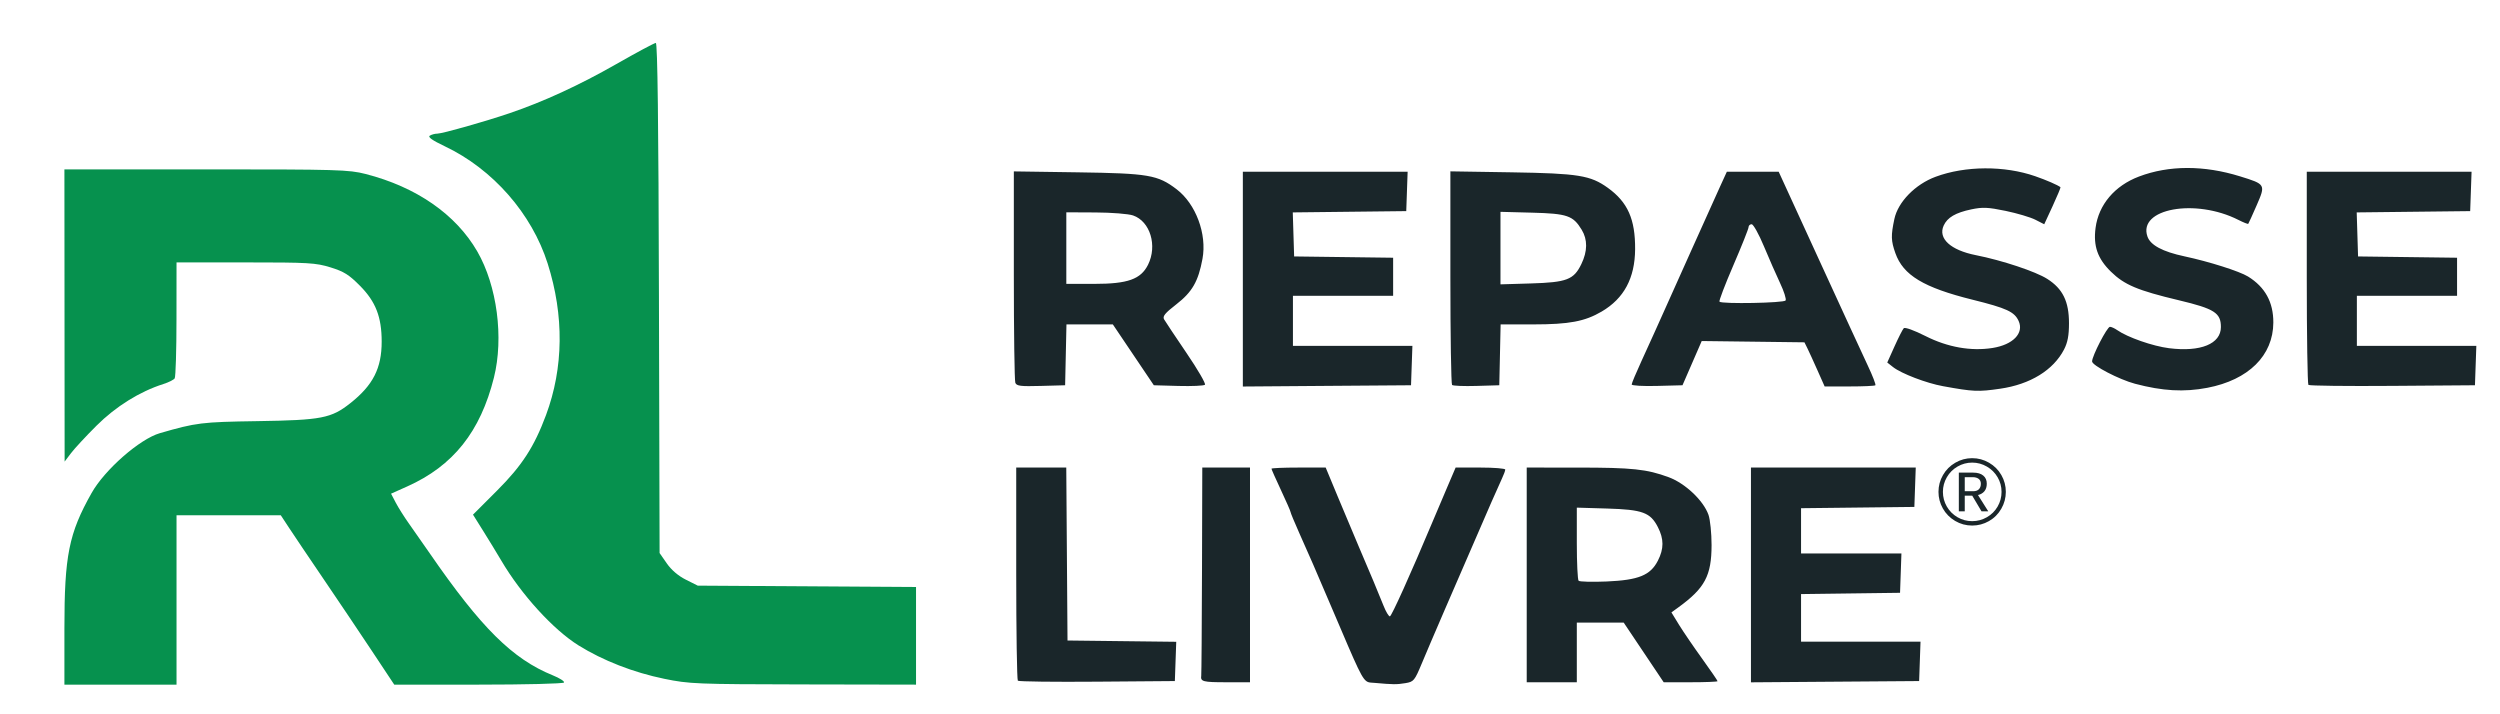
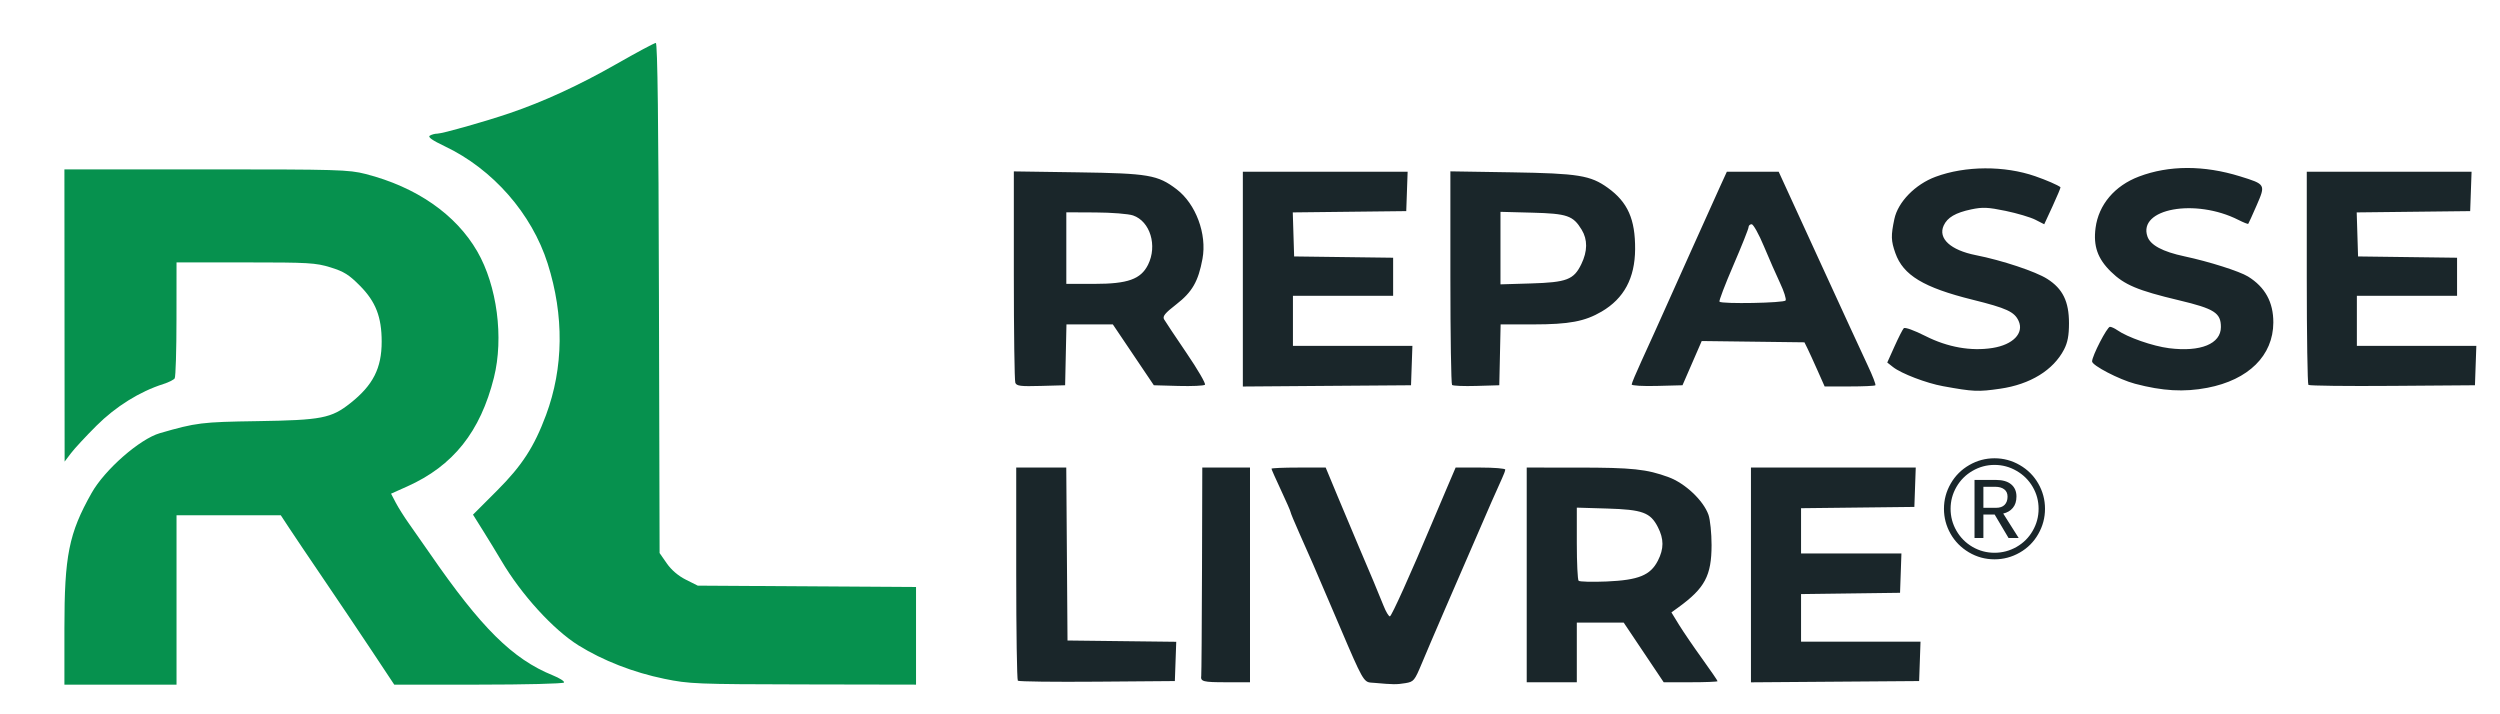
<svg xmlns="http://www.w3.org/2000/svg" width="1048" height="299" viewBox="0 0 1048 299">
  <g>
    <path d="M 74.00 216.00 L 74.00 287.00 L 27.00 287.00 L 27.00 263.46 C27.00,232.89 28.86,223.59 38.39,206.68 C43.88,196.91 58.58,184.03 67.00,181.59 C82.31,177.16 84.46,176.90 108.00,176.54 C134.82,176.12 138.86,175.34 146.85,169.02 C156.37,161.50 160.00,154.37 160.00,143.21 C160.00,132.91 157.51,126.47 150.94,119.84 C146.30,115.15 144.19,113.83 138.57,112.09 C132.35,110.17 129.40,110.00 102.89,110.00 L 74.00 110.00 L 73.98 133.75 C73.98,146.81 73.64,158.00 73.23,158.61 C72.83,159.21 70.70,160.28 68.50,160.98 C58.60,164.12 48.53,170.39 40.44,178.46 C36.01,182.88 31.19,188.07 29.74,190.00 L 27.09 193.50 L 27.00 71.00 L 86.34 71.00 C141.72,71.00 146.18,71.13 153.24,72.93 C174.54,78.38 191.11,89.87 200.08,105.41 C208.37,119.78 211.24,141.56 207.05,158.30 C201.37,180.99 189.97,195.29 170.72,203.91 L 163.93 206.95 L 165.90 210.72 C166.99,212.80 169.48,216.75 171.44,219.50 C173.40,222.25 177.33,227.88 180.18,232.00 C201.69,263.19 214.87,276.25 231.71,283.09 C234.61,284.26 236.73,285.62 236.43,286.11 C236.13,286.60 220.07,287.00 200.58,287.00 L 165.27 287.00 L 155.82 272.75 C150.62,264.91 141.46,251.30 135.48,242.50 C129.50,233.70 123.05,224.14 121.16,221.25 L 117.71 216.00 ZM 384.00 246.08 L 384.00 287.00 L 336.75 286.91 C291.82,286.82 288.96,286.71 278.50,284.56 C265.56,281.91 252.74,276.91 242.50,270.54 C231.91,263.93 218.50,249.21 210.14,235.00 C208.36,231.98 204.96,226.40 202.59,222.62 L 198.28 215.74 L 208.40 205.62 C218.83,195.18 223.93,187.32 228.89,174.00 C236.27,154.16 236.51,132.31 229.59,110.50 C222.93,89.52 206.57,70.87 186.45,61.32 C181.19,58.82 179.26,57.45 180.18,56.87 C180.90,56.41 182.33,56.02 183.35,56.02 C185.50,56.00 203.24,50.98 213.61,47.46 C227.82,42.63 242.83,35.72 258.18,26.96 C266.81,22.03 274.34,18.00 274.92,18.00 C275.64,18.00 276.05,51.12 276.23,124.91 L 276.50 231.83 L 279.51 236.16 C281.41,238.91 284.34,241.42 287.51,243.00 L 292.50 245.50 Z" fill="rgb(6,145,78)" />
    <path d="M 447.06 136.00 L 446.50 161.50 L 436.37 161.78 C427.80,162.02 426.14,161.82 425.62,160.45 C425.28,159.56 425.00,139.27 425.00,115.35 L 425.00 71.85 L 451.75 72.24 C481.49,72.67 485.32,73.32 493.21,79.32 C501.29,85.46 506.01,98.11 504.08,108.50 C502.34,117.94 499.78,122.40 493.12,127.57 C488.33,131.28 487.26,132.60 487.99,133.88 C488.49,134.77 492.73,141.12 497.40,148.00 C502.08,154.87 505.55,160.85 505.12,161.28 C504.68,161.72 499.68,161.94 494.01,161.79 L 483.69 161.50 L 466.51 136.00 ZM 661.00 261.00 L 661.00 286.00 L 640.00 286.00 L 640.00 196.00 L 661.25 196.01 C684.28,196.01 690.30,196.65 699.50,200.04 C706.43,202.60 714.06,209.80 716.19,215.80 C716.91,217.83 717.49,223.55 717.49,228.50 C717.47,241.32 714.68,246.55 703.57,254.61 L 700.66 256.72 L 703.88 261.97 C705.66,264.85 710.01,271.23 713.56,276.15 C717.10,281.07 720.00,285.30 720.00,285.55 C720.00,285.80 714.92,286.00 708.71,286.00 L 697.42 286.00 L 689.04 273.50 L 680.66 261.00 ZM 628.78 148.75 L 628.50 161.50 L 618.95 161.78 C613.70,161.94 609.09,161.75 608.70,161.37 C608.32,160.98 608.00,140.68 608.00,116.25 L 608.00 71.83 L 633.75 72.24 C661.67,72.69 666.72,73.51 674.00,78.74 C682.35,84.75 685.53,91.90 685.44,104.50 C685.35,116.60 680.78,125.12 671.41,130.61 C664.34,134.75 657.82,135.98 642.78,135.99 L 629.06 136.00 ZM 709.33 152.23 L 705.30 161.50 L 694.65 161.78 C688.79,161.94 684.00,161.66 684.00,161.17 C684.00,160.68 685.84,156.28 688.09,151.39 C690.33,146.50 692.77,141.15 693.50,139.50 C694.23,137.85 695.95,134.02 697.32,131.00 C698.69,127.97 703.94,116.28 708.98,105.00 C714.03,93.72 719.45,81.69 721.03,78.25 L 723.89 72.00 L 745.63 72.00 L 762.48 108.75 C771.74,128.96 780.97,148.99 782.98,153.26 C785.00,157.53 786.43,161.24 786.16,161.51 C785.89,161.78 780.99,162.00 775.28,162.00 L 764.89 162.00 L 761.89 155.25 C760.24,151.54 758.34,147.38 757.66,146.00 L 756.42 143.50 L 734.89 143.23 L 713.36 142.96 ZM 804.79 277.25 L 804.50 285.50 L 734.00 286.03 L 734.00 196.00 L 803.08 196.00 L 802.79 204.25 L 802.50 212.50 L 755.00 213.04 L 755.00 232.00 L 797.08 232.00 L 796.79 240.25 L 796.50 248.50 L 775.75 248.77 L 755.00 249.04 L 755.00 269.00 L 805.08 269.00 ZM 591.79 153.25 L 591.50 161.50 L 556.25 161.76 L 521.00 162.03 L 521.00 72.00 L 590.08 72.00 L 589.79 80.25 L 589.50 88.50 L 541.93 89.04 L 542.50 107.50 L 584.00 108.04 L 584.00 124.00 L 542.00 124.00 L 542.00 145.00 L 592.08 145.00 ZM 1037.79 153.25 L 1037.50 161.50 L 1002.93 161.76 C983.92,161.91 968.05,161.72 967.68,161.35 C967.31,160.97 967.00,140.72 967.00,116.33 L 967.00 72.00 L 1036.08 72.00 L 1035.79 80.25 L 1035.50 88.50 L 987.93 89.04 L 988.50 107.50 L 1030.00 108.04 L 1030.00 124.00 L 988.00 124.00 L 988.00 145.00 L 1038.08 145.00 ZM 925.31 162.57 C915.54,164.44 906.57,163.93 895.00,160.87 C888.36,159.11 877.00,153.20 877.00,151.51 C877.00,149.21 883.31,137.00 884.49,137.00 C885.08,137.00 886.44,137.62 887.53,138.38 C891.85,141.41 902.48,145.12 909.29,145.97 C922.49,147.63 931.00,144.15 931.00,137.10 C931.00,131.16 928.29,129.43 913.42,125.88 C896.08,121.75 890.55,119.42 884.88,113.87 C879.32,108.43 877.46,103.13 878.46,95.53 C879.74,85.80 886.45,77.87 896.67,74.00 C909.21,69.25 923.86,69.22 939.01,73.92 C949.77,77.25 949.81,77.31 945.99,86.07 C944.21,90.16 942.63,93.64 942.47,93.82 C942.32,94.00 940.46,93.26 938.35,92.19 C920.29,83.03 896.12,87.45 900.21,99.16 C901.47,102.78 906.58,105.51 915.73,107.46 C926.03,109.66 938.81,113.72 942.36,115.91 C949.54,120.35 953.01,126.67 952.98,135.22 C952.92,149.05 942.59,159.26 925.31,162.57 ZM 838.47 162.95 C829.21,164.29 827.28,164.21 814.52,161.89 C807.55,160.63 797.05,156.61 793.57,153.88 L 791.14 151.97 L 794.17 145.23 C795.83,141.53 797.58,138.09 798.05,137.60 C798.55,137.07 802.36,138.45 807.20,140.89 C816.43,145.56 826.23,147.30 835.27,145.87 C843.86,144.51 848.54,139.67 846.21,134.55 C844.44,130.69 841.22,129.20 826.90,125.64 C806.36,120.54 797.81,115.37 794.54,106.11 C792.70,100.91 792.64,98.79 794.12,91.80 C795.63,84.67 802.88,77.25 811.41,74.10 C823.87,69.48 840.25,69.39 853.15,73.87 C857.86,75.50 862.62,77.57 863.76,78.48 C863.90,78.59 862.42,82.13 860.48,86.35 L 856.94 94.01 L 853.22 92.11 C851.17,91.07 845.56,89.40 840.75,88.40 C833.33,86.87 831.13,86.77 826.36,87.77 C819.76,89.16 816.34,91.16 814.79,94.55 C812.33,99.97 817.67,104.87 828.31,106.97 C839.21,109.12 853.36,113.82 858.20,116.91 C864.71,121.04 867.32,126.37 867.32,135.50 C867.32,140.63 866.76,143.57 865.25,146.50 C860.75,155.18 851.06,161.13 838.47,162.95 ZM 589.16 286.37 C585.47,286.98 584.08,286.97 576.18,286.26 C575.13,286.17 574.36,286.19 573.67,285.98 C571.06,285.18 569.49,281.04 558.36,255.00 C550.26,236.04 549.99,235.42 544.62,223.37 C542.63,218.90 541.00,214.98 541.00,214.64 C541.00,214.31 539.20,210.20 537.00,205.50 C534.80,200.80 533.00,196.75 533.00,196.48 C533.00,196.22 538.11,196.00 544.37,196.00 L 555.73 196.00 L 560.82 208.25 C563.61,214.99 567.54,224.32 569.54,229.00 C574.27,240.03 577.78,248.40 580.01,254.00 C580.99,256.48 582.18,258.44 582.65,258.38 C583.37,258.27 591.37,240.54 600.41,219.00 C601.68,215.98 604.40,209.56 606.46,204.75 L 610.20 196.00 L 620.60 196.00 C626.32,196.00 631.00,196.38 631.00,196.85 C631.00,197.31 630.38,199.00 629.62,200.60 C628.87,202.19 626.88,206.65 625.20,210.50 C608.40,249.14 599.65,269.40 596.01,278.13 C592.99,285.36 592.63,285.80 589.16,286.37 ZM 492.79 277.27 L 492.50 285.50 L 459.93 285.76 C442.02,285.91 427.05,285.72 426.68,285.35 C426.31,284.97 426.00,264.72 426.00,240.33 L 426.00 196.00 L 446.98 196.00 L 447.50 268.50 L 470.29 268.77 L 493.08 269.04 ZM 524.00 196.00 L 524.00 286.00 L 514.06 286.00 C504.26,286.00 503.19,285.72 503.56,283.25 C503.66,282.56 503.81,262.65 503.88,239.00 L 504.00 196.00 ZM 447.00 89.00 L 447.00 119.00 L 458.79 119.00 C472.76,119.00 478.22,117.05 481.25,111.00 C485.25,102.98 482.16,92.78 474.97,90.31 C473.06,89.65 465.99,89.09 459.25,89.06 ZM 661.75 243.45 C662.16,243.88 667.45,244.01 673.51,243.76 C686.89,243.18 691.85,241.17 694.99,235.03 C697.54,230.03 697.54,225.97 694.99,220.98 C691.85,214.83 688.55,213.62 673.75,213.18 L 661.00 212.80 L 661.00 227.73 C661.00,235.95 661.34,243.02 661.75,243.45 ZM 629.00 88.80 L 629.00 119.20 L 641.75 118.82 C656.81,118.37 659.73,117.25 662.90,110.71 C665.52,105.30 665.57,100.45 663.04,96.30 C659.43,90.37 657.01,89.54 642.30,89.15 ZM 720.80 126.47 C721.83,127.50 747.87,127.02 748.53,125.96 C748.88,125.39 747.85,122.12 746.23,118.71 C744.62,115.29 741.56,108.34 739.44,103.25 C737.32,98.16 735.00,94.00 734.29,94.00 C733.58,94.00 732.99,94.56 732.99,95.25 C732.98,95.94 730.11,103.12 726.62,111.22 C723.13,119.31 720.51,126.18 720.80,126.47 Z" fill="rgb(26,38,42)" />
  </g>
-   <text x="812" y="220" font-family="Arial, Helvetica, sans-serif" font-size="40" fill="rgb(26,38,42)">®</text>
+   <text x="814" y="234" font-family="Arial, Helvetica, sans-serif" font-size="60" fill="rgb(26,38,42)">®</text>
</svg>
